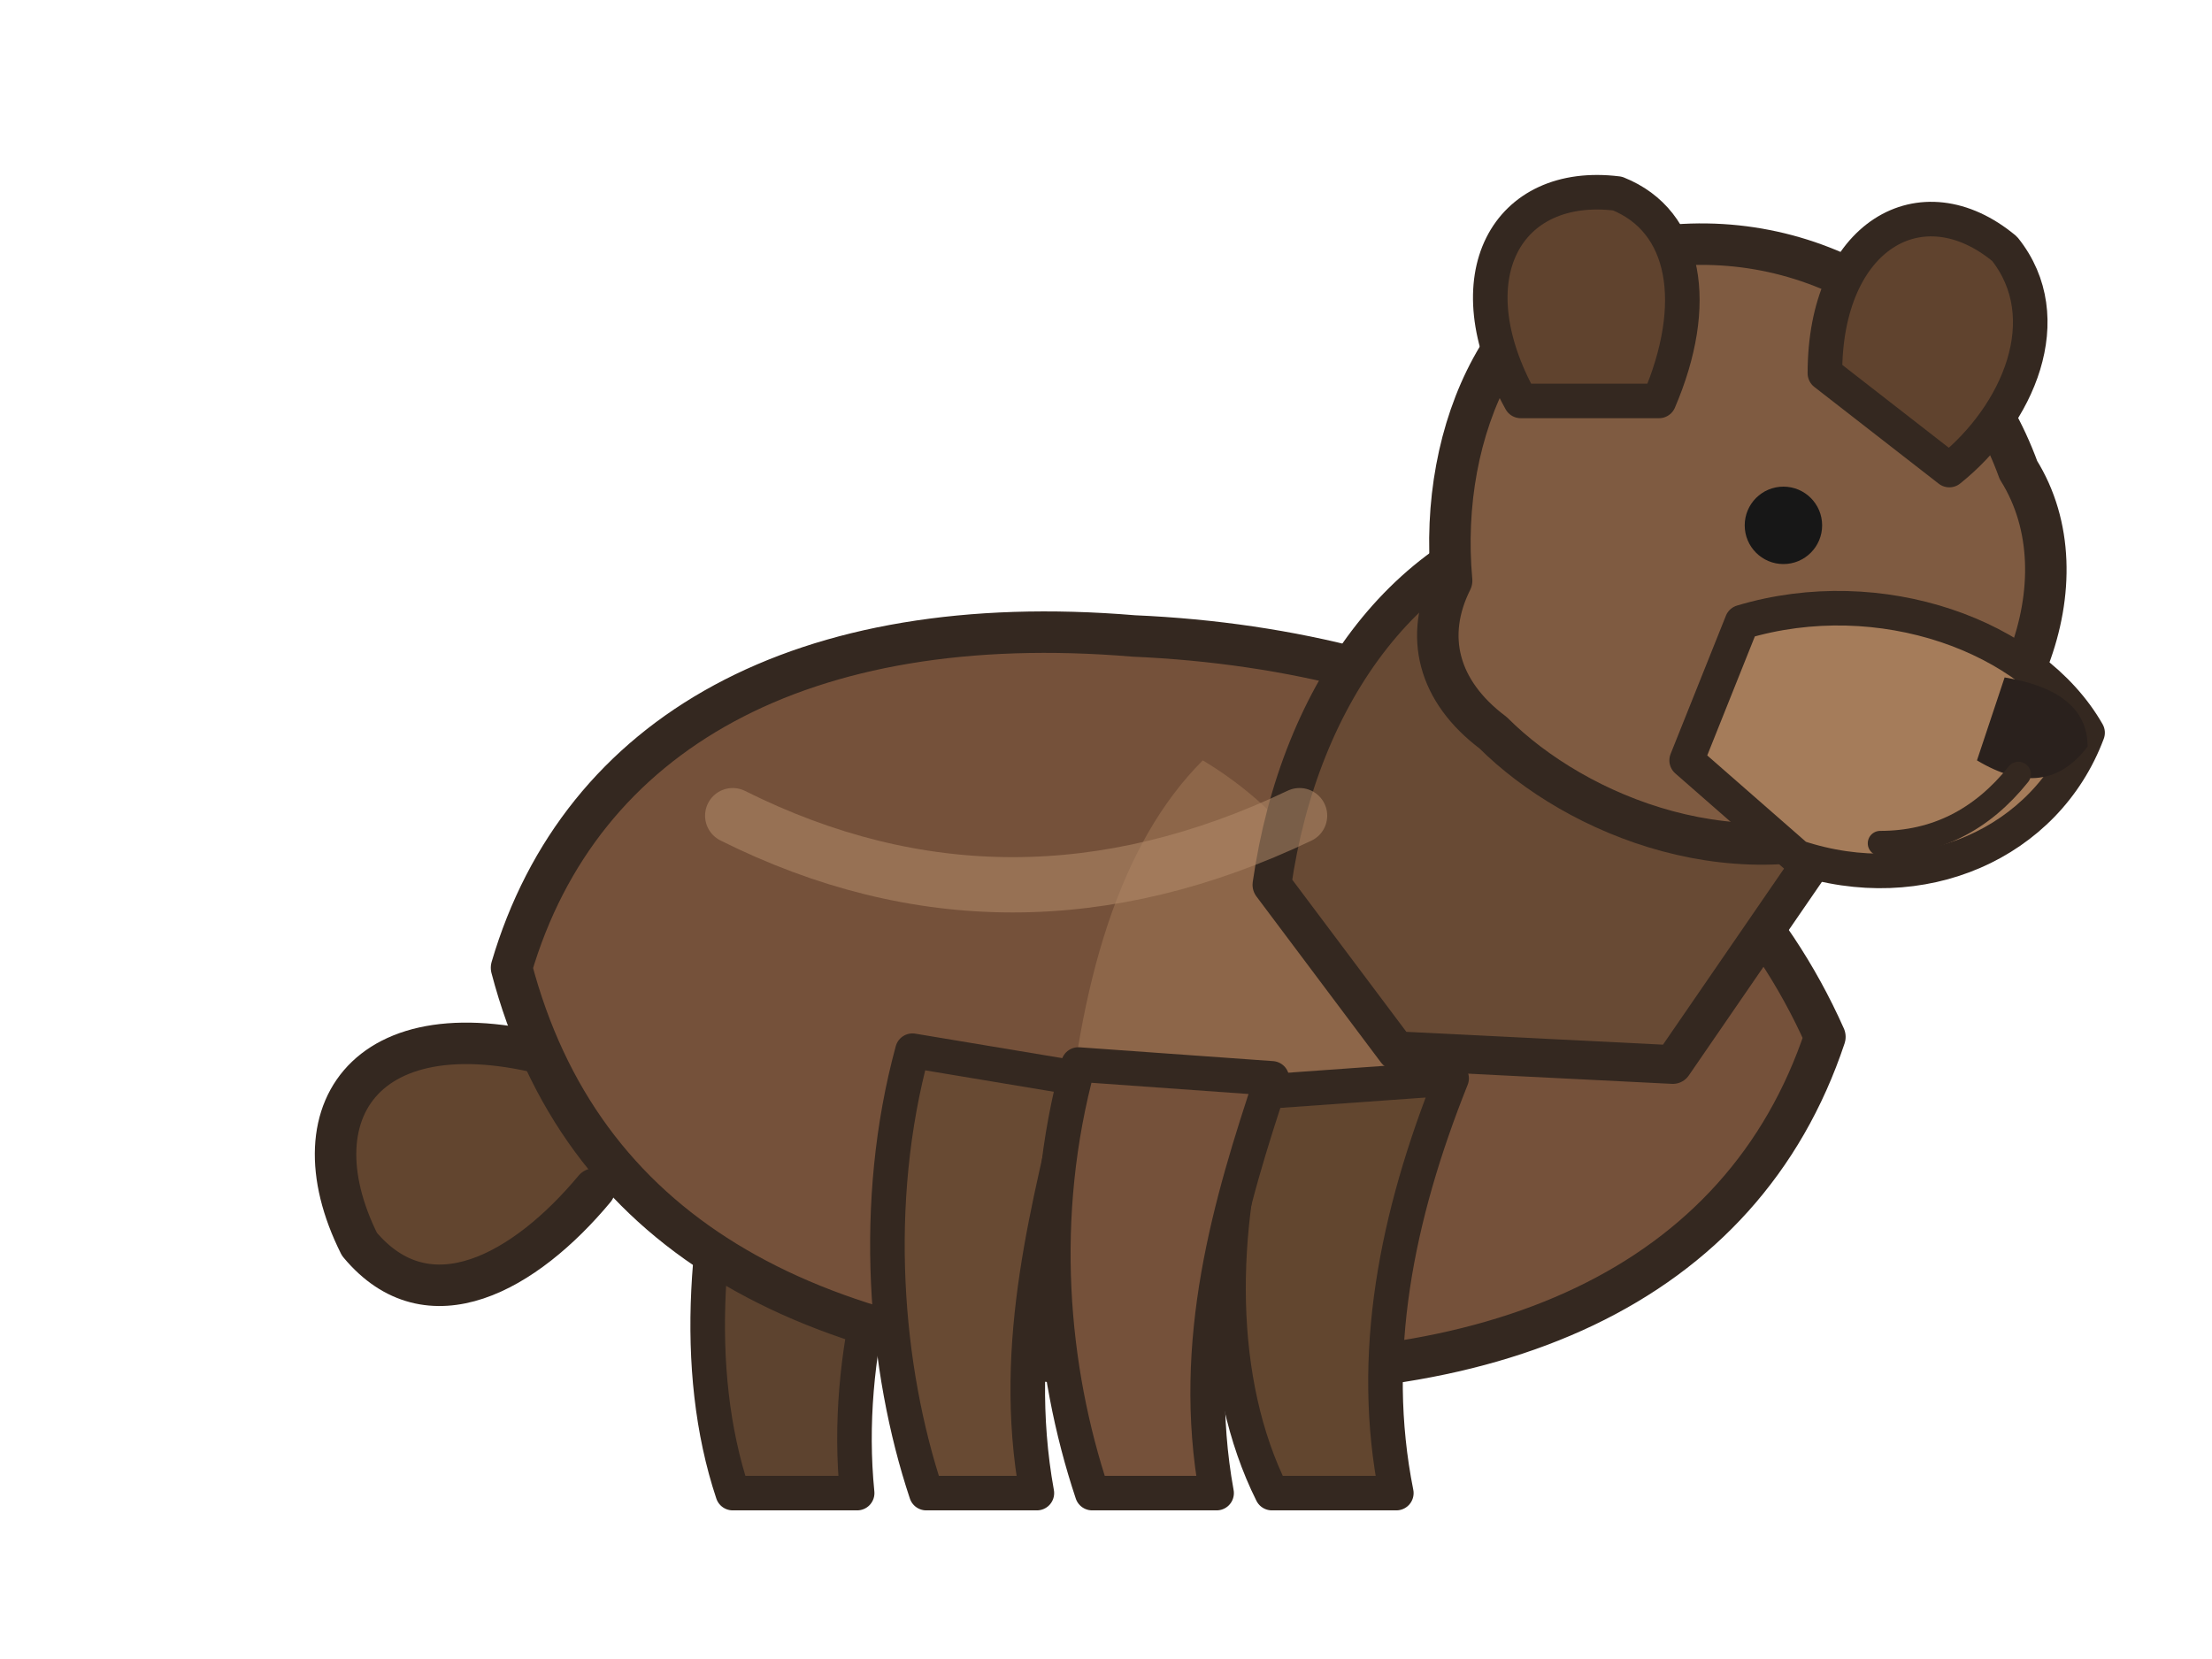
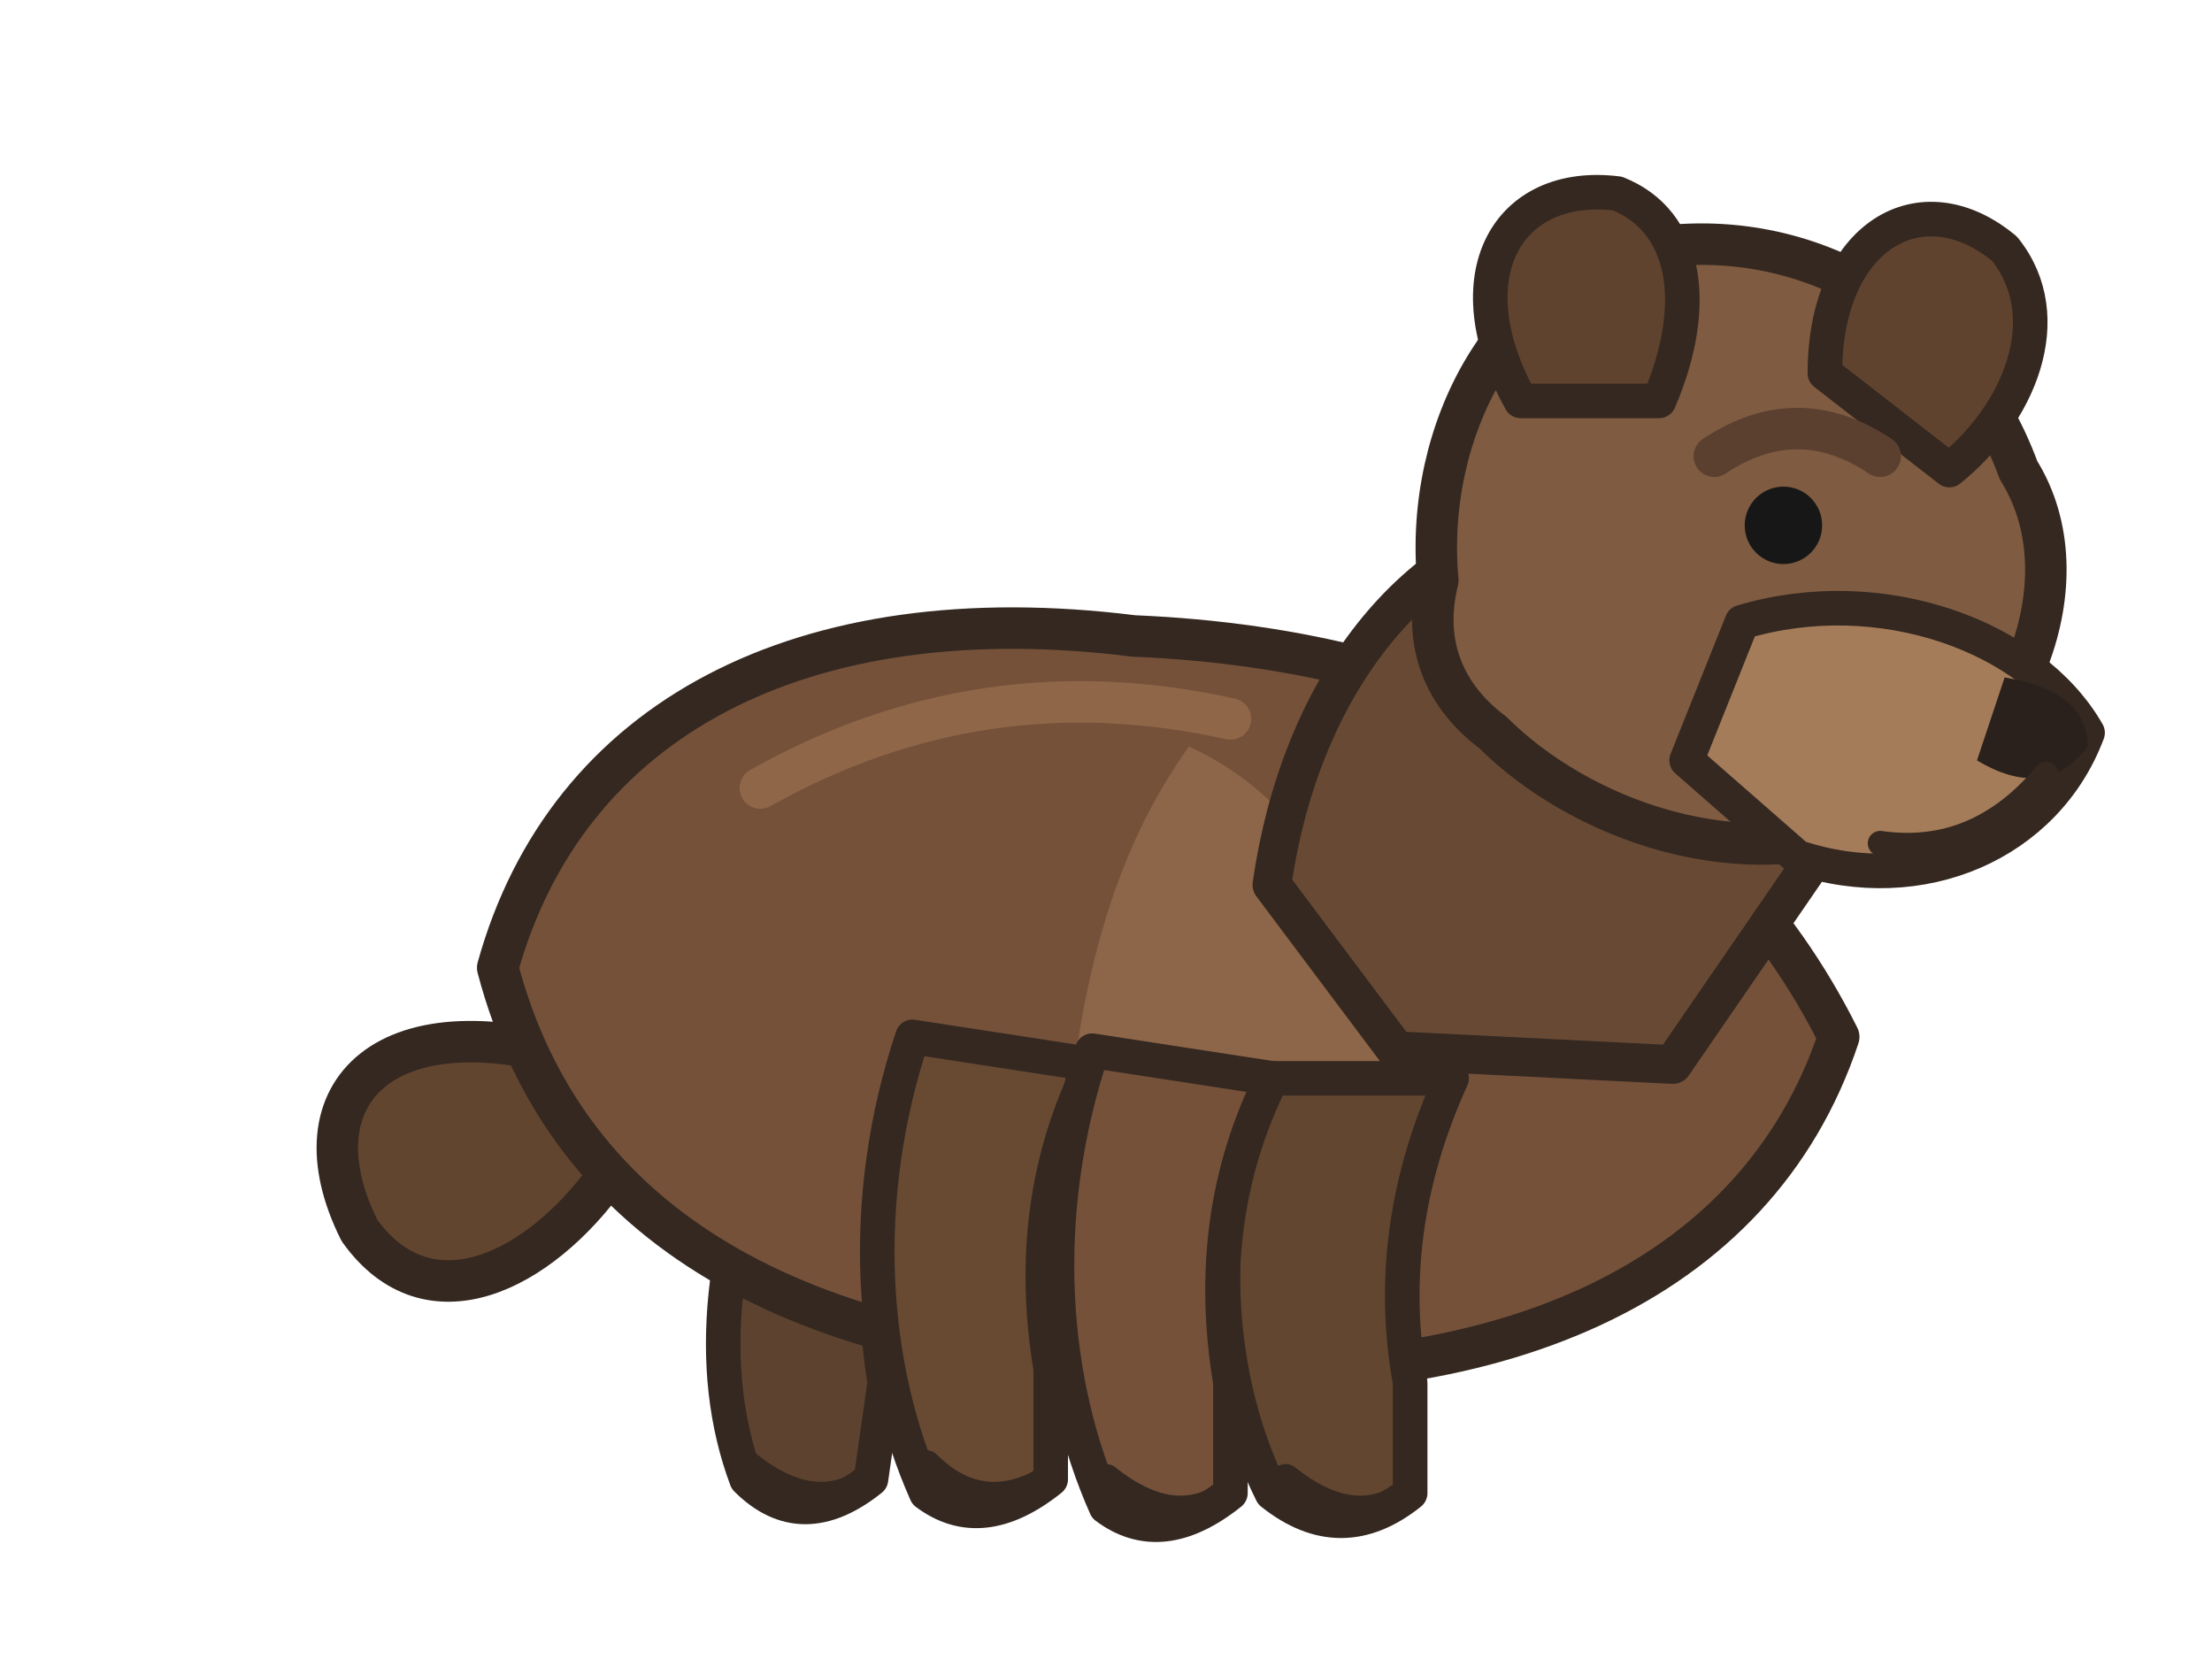
<svg xmlns="http://www.w3.org/2000/svg" viewBox="0 0 160 120" role="img" aria-label="bear pet master artwork">
  <g id="pet-root" stroke="#342820" stroke-linecap="round" stroke-linejoin="round">
-     <path id="tail" d="M42 77 C27 72 21 80 26 90 C31 96 38 92 43 86" fill="#62452f" stroke-width="3" />
-     <path id="hind-leg-far" d="M54 78 C51 88 50 99 53 108 L62 108 C61 98 64 88 68 80Z" fill="#5d432f" stroke-width="2.5" />
-     <path id="body" d="M37 70 C42 53 58 44 82 46 C105 47 124 57 132 75 C126 93 108 101 83 99 C58 98 42 89 37 70Z" fill="#75513a" stroke-width="3" />
-     <path id="chest" d="M87 55 C97 61 103 73 101 93 C91 95 82 91 77 84 C78 71 81 61 87 55Z" fill="#8d6649" stroke="none" />
-     <path id="hind-leg-near" d="M91 79 C88 89 88 100 92 108 L101 108 C99 98 101 88 105 78Z" fill="#62462f" stroke-width="2.5" />
-     <path id="front-leg-far" d="M66 76 C63 87 64 99 67 108 L75 108 C73 97 76 87 78 78Z" fill="#684a33" stroke-width="2.5" />
-     <path id="front-leg-near" d="M78 77 C75 88 76 99 79 108 L88 108 C86 97 89 87 92 78Z" fill="#75513a" stroke-width="2.5" />
-     <path id="neck" d="M92 64 C94 50 102 39 114 37 C126 37 134 47 132 61 L121 77 L101 76Z" fill="#684a34" stroke-width="2.8" />
-     <path id="head" d="M105 42 C104 31 109 20 119 18 C131 16 142 23 146 34 C151 42 146 54 137 59 C126 64 114 59 108 53 C104 50 103 46 105 42Z" fill="#7f5b41" stroke-width="3" />
-     <path id="ear-far" d="M110 29 C105 20 109 13 117 14 C122 16 123 22 120 29Z" fill="#60432e" stroke-width="2.5" />
-     <path id="ear-near" d="M132 27 C132 17 139 13 145 18 C149 23 146 30 141 34Z" fill="#60432e" stroke-width="2.5" />
-     <path id="muzzle" d="M126 45 C136 42 147 46 151 53 C148 61 139 65 130 62 L122 55Z" fill="#a57c5a" stroke-width="2.5" />
-     <path id="nose" d="M145 49 Q151 50 151 54 Q148 58 143 55Z" fill="#2a211d" stroke="none" />
+     <path id="tail" d="M43 77        C28 72 21 79 26 89        C31 96 39 92 44 85Z" fill="#62452f" stroke-width="3" />
+     <path id="hind-leg-far" d="M57 78        C52 89 51 99 54 107        Q58 111 63 107        L64 100        Q62 88 68 80Z" fill="#5d432f" stroke-width="2.5" />
+     <path id="body" d="M36 70        C41 52 58 43 82 46        C106 47 124 57 133 75        C127 93 108 101 83 99        C58 98 41 89 36 70Z" fill="#75513a" stroke-width="3" />
+     <path id="chest" d="M86 54        C97 59 103 73 101 93        C91 96 81 91 77 84        C78 70 81 61 86 54Z" fill="#8d6649" stroke="none" />
+     <path id="hind-leg-near" d="M91 78        C87 89 88 100 92 108        Q97 112 102 108        L102 100        Q100 89 105 78Z" fill="#62462f" stroke-width="2.5" />
+     <path id="front-leg-far" d="M66 75        C62 87 63 99 67 108        Q71 111 76 107        L76 99        Q74 87 79 77Z" fill="#684a33" stroke-width="2.5" />
+     <path id="front-leg-near" d="M79 76        C75 88 76 100 80 109        Q84 112 89 108        L89 100        Q87 88 92 78Z" fill="#75513a" stroke-width="2.5" />
+     <path id="paw-front-far" d="M67 106 Q71 110 76 107" fill="none" stroke-width="2.2" />
+     <path id="paw-front-near" d="M80 107 Q85 111 89 108" fill="none" stroke-width="2.2" />
+     <path id="paw-hind-far" d="M54 106 Q59 110 63 107" fill="none" stroke-width="2.2" />
+     <path id="paw-hind-near" d="M93 107 Q98 111 102 108" fill="none" stroke-width="2.2" />
+     <path id="neck" d="M92 64        C94 50 102 39 114 37        C126 37 134 47 132 61        L121 77        L101 76Z" fill="#684a34" stroke-width="2.8" />
+     <path id="head" d="M104 42        C103 31 109 20 119 18        C131 16 142 23 146 34        C151 42 146 54 137 59        C126 64 114 59 108 53        C104 50 103 46 104 42Z" fill="#7f5b41" stroke-width="3" />
+     <path id="ear-far" d="M110 29        C105 20 109 13 117 14        C122 16 123 22 120 29Z" fill="#60432e" stroke-width="2.5" />
+     <path id="ear-near" d="M132 27        C132 17 139 13 145 18        C149 23 146 30 141 34Z" fill="#60432e" stroke-width="2.5" />
+     <path id="muzzle" d="M126 45        C136 42 147 46 151 53        C148 61 139 65 130 62        L122 55Z" fill="#a57c5a" stroke-width="2.5" />
+     <path id="nose" d="M145 49        Q151 50 151 54        Q148 58 143 55Z" fill="#2a211d" stroke="none" />
+     <path id="mouth" d="M148 56 Q143 62 136 61" fill="none" stroke-width="1.8" />
    <circle id="eye" cx="129" cy="38" r="2.8" fill="#171717" stroke="none" />
-     <path id="mouth" d="M146 56 Q142 61 136 61" fill="none" stroke-width="1.8" />
-     <path id="markings" d="M53 59 Q73 69 94 59" fill="none" stroke="#b38b69" stroke-width="4" opacity=".55" />
+     <path id="brow" d="M124 33 Q130 29 136 33" fill="none" stroke="#5b4030" stroke-width="3" />
+     <path id="shoulder-highlight" d="M55 57 Q71 48 89 52" fill="none" stroke="#9a704f" stroke-width="3" opacity=".7" />
  </g>
</svg>
